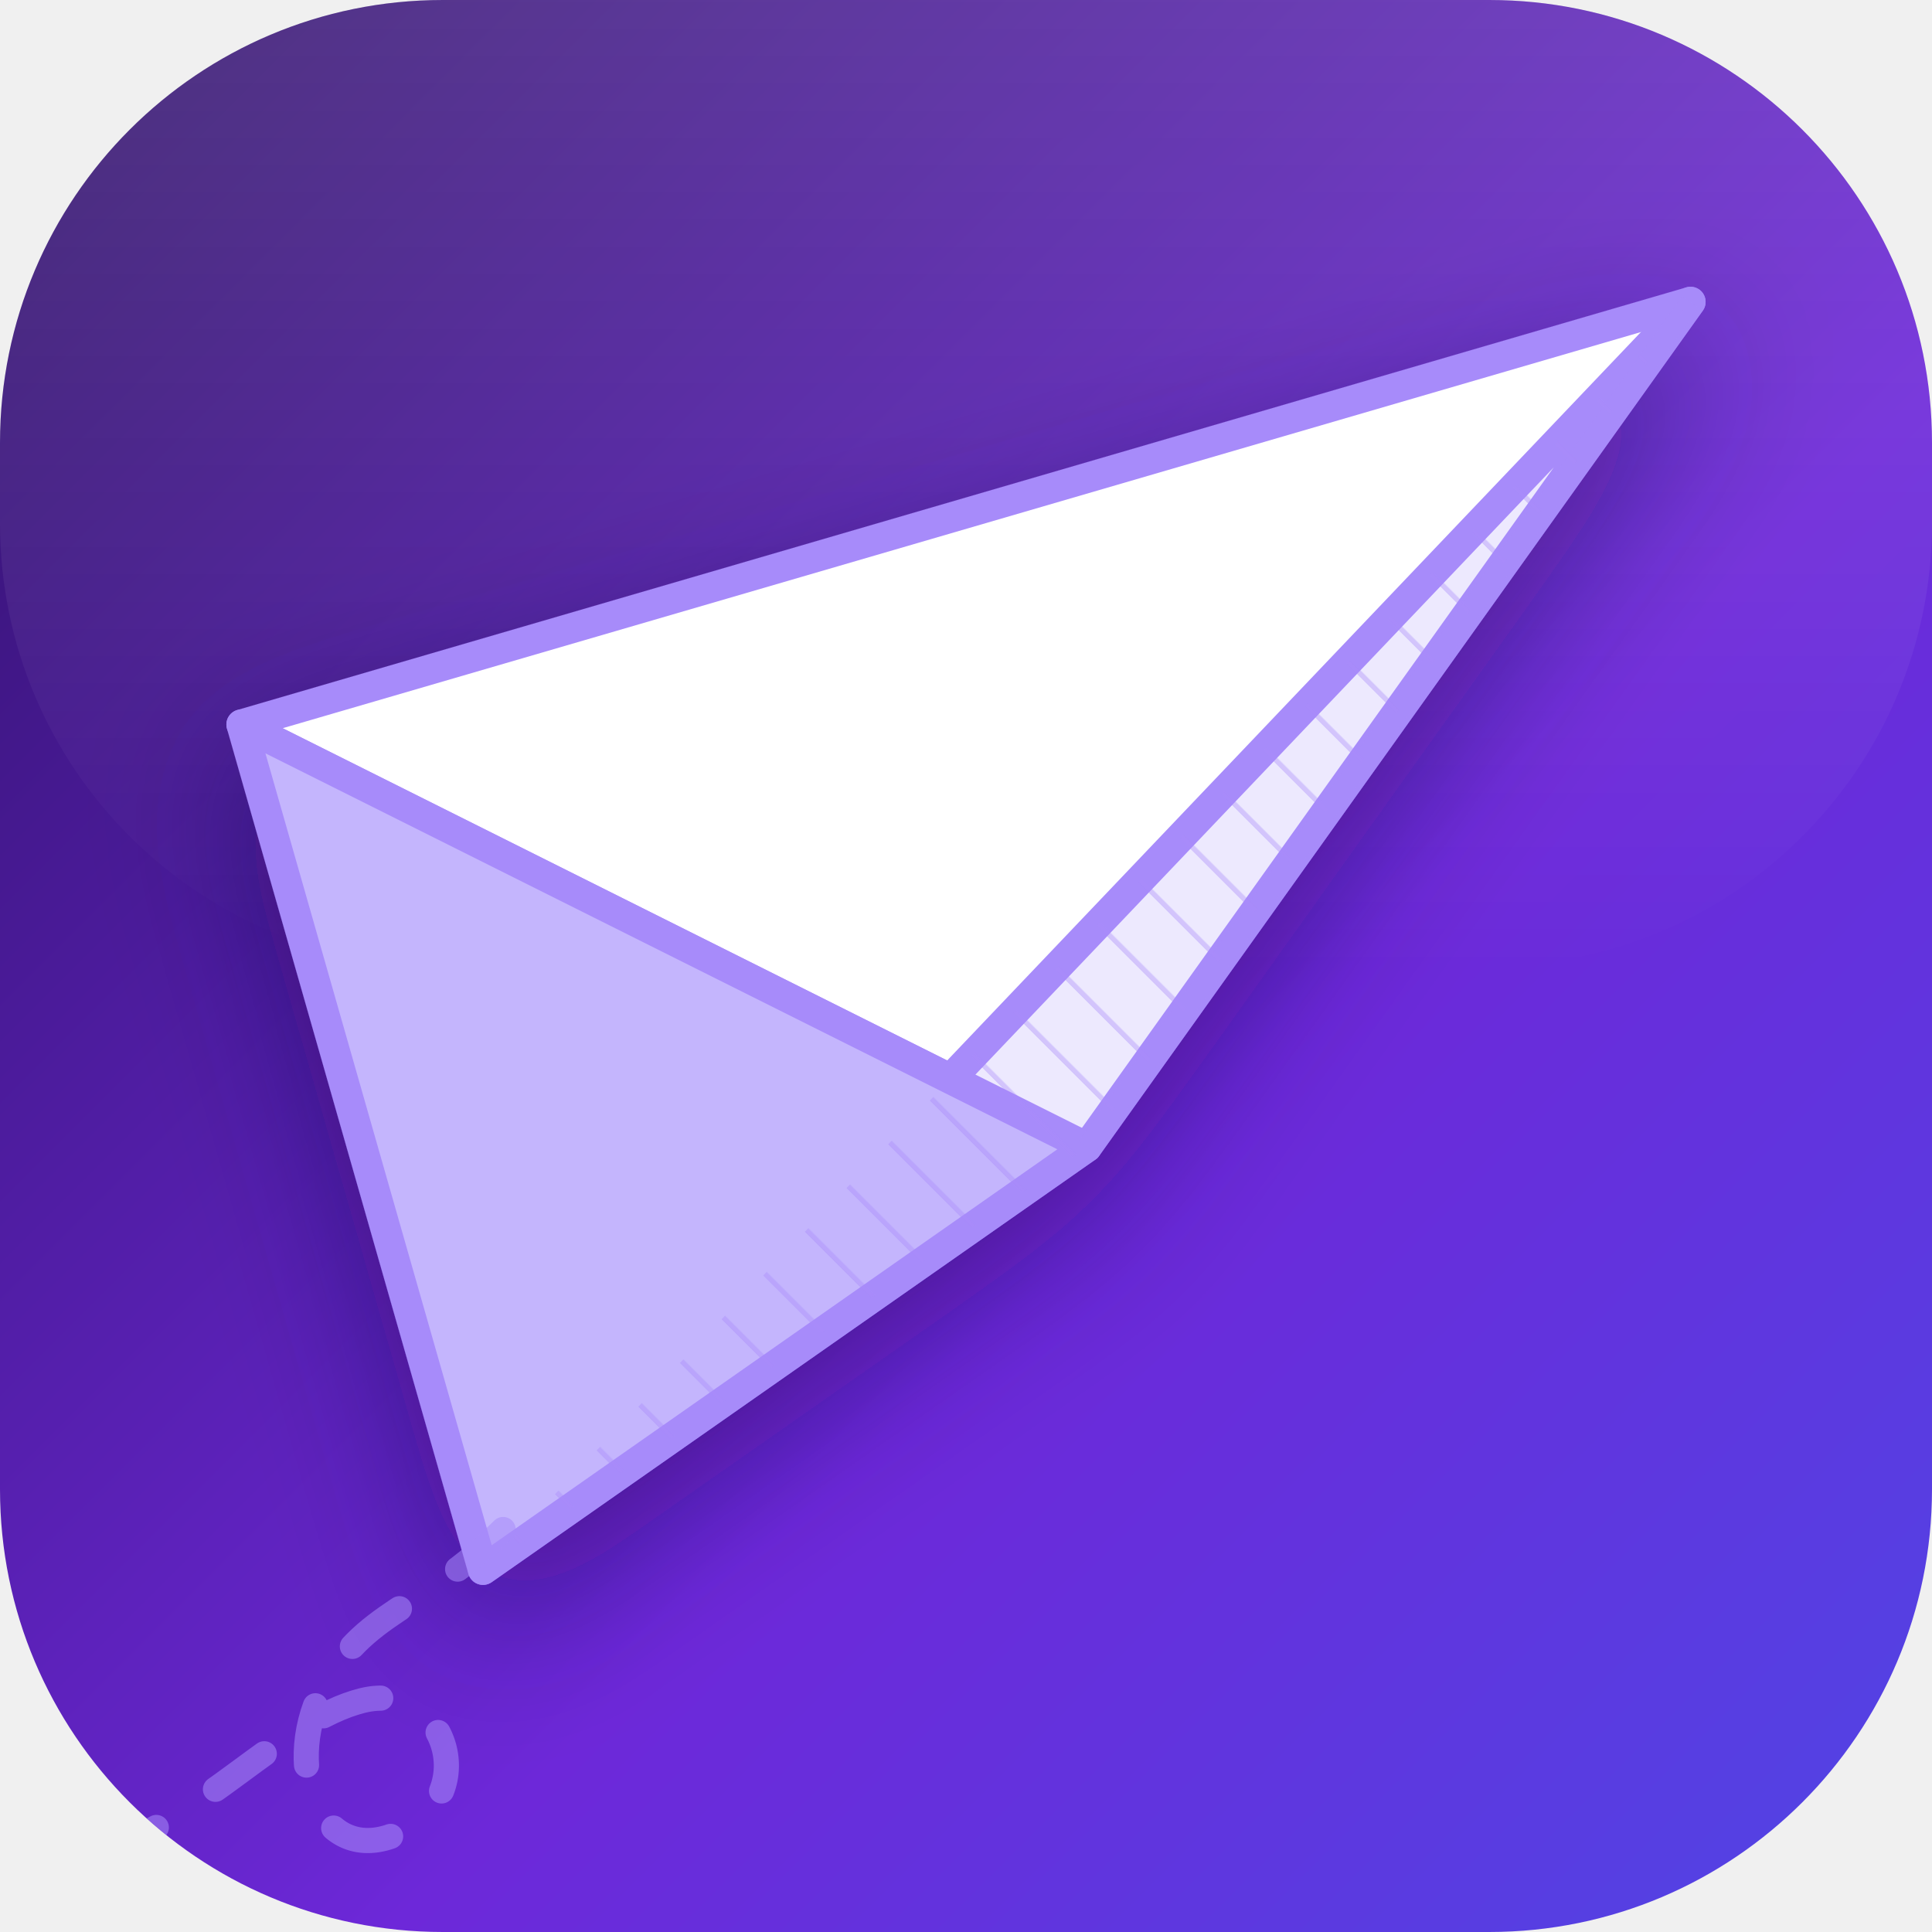
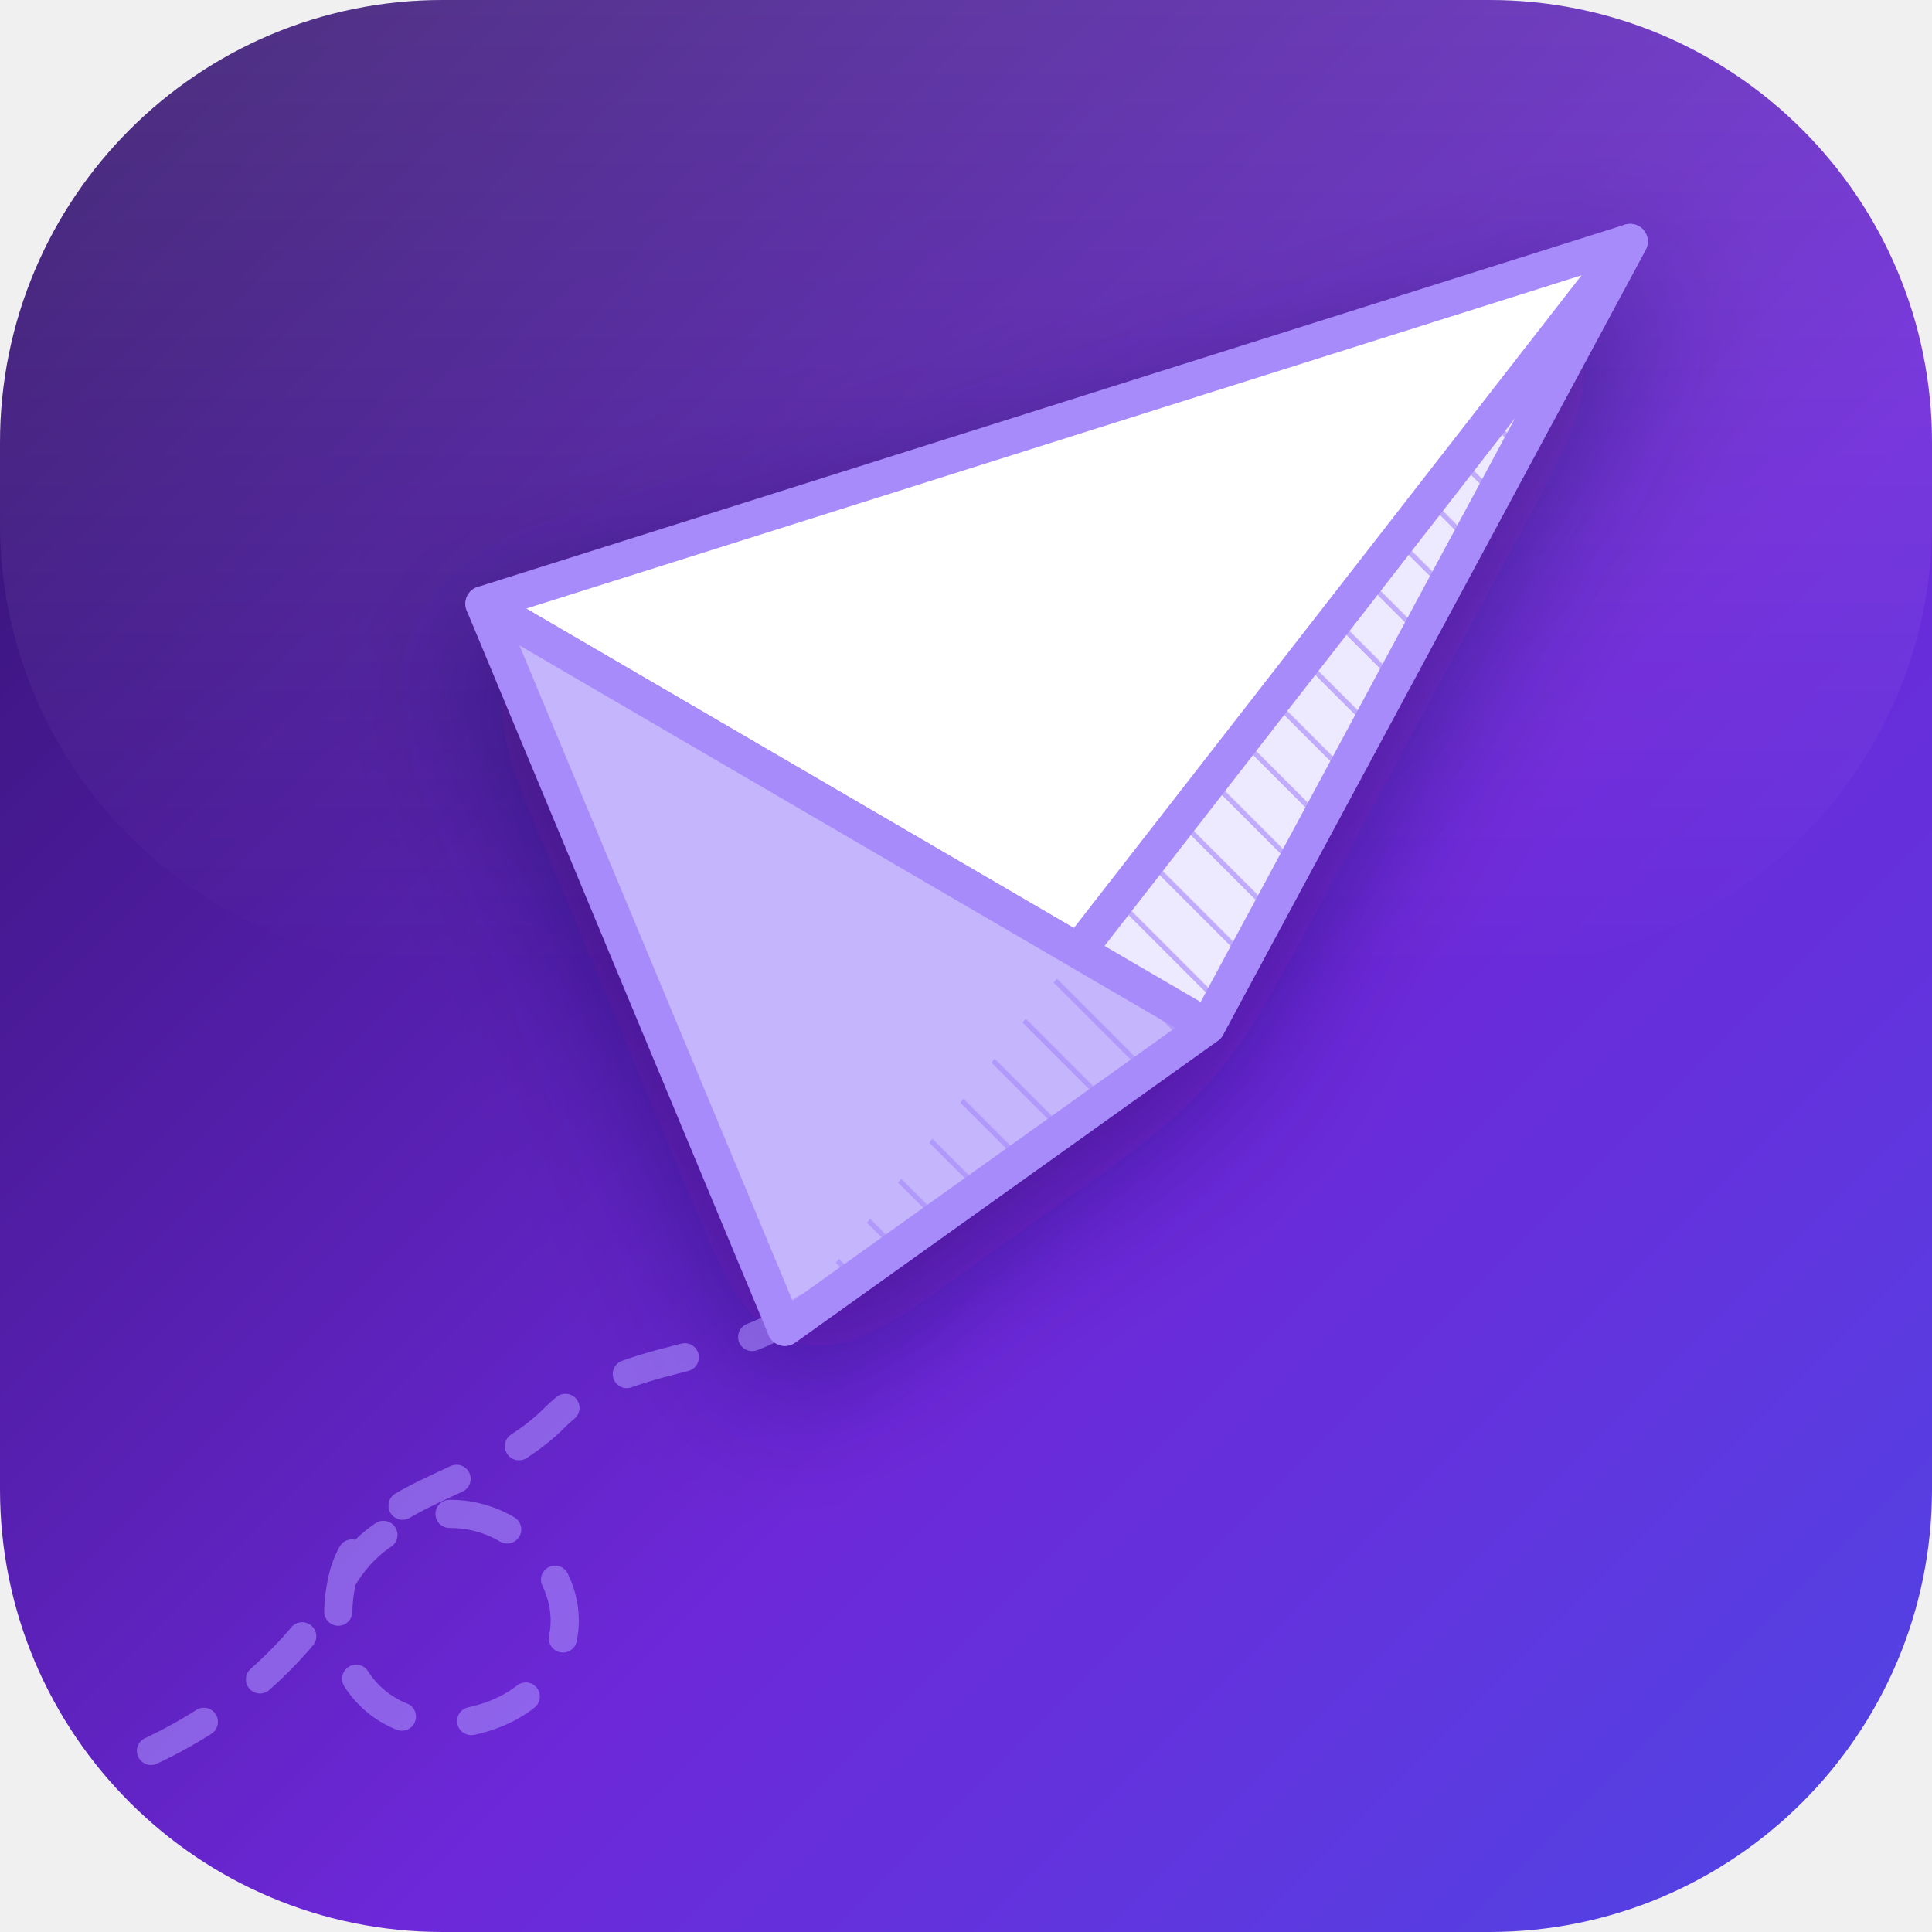
<svg xmlns="http://www.w3.org/2000/svg" viewBox="0 0 192 192" width="192" height="192">
  <defs>
    <linearGradient id="bg" x1="0" y1="0" x2="1" y2="1">
      <stop offset="0%" stop-color="#2E1065" />
      <stop offset="60%" stop-color="#6D28D9" />
      <stop offset="100%" stop-color="#4F46E5" />
    </linearGradient>
    <linearGradient id="shine" x1="0" y1="0" x2="0" y2="1">
-       <stop offset="0%" stop-color="white" stop-opacity="0.14" />
+       <stop offset="0%" stop-color="white" stop-opacity="0.13" />
      <stop offset="100%" stop-color="white" stop-opacity="0" />
    </linearGradient>
-     <pattern id="hatch" width="6" height="6" patternUnits="userSpaceOnUse" patternTransform="rotate(-45)">
-       <line x1="0" y1="0" x2="0" y2="6" stroke="#A78BFA" stroke-width="1" opacity="0.55" />
+     <pattern id="hatch" width="5" height="5" patternUnits="userSpaceOnUse" patternTransform="rotate(-45)">
+       <line x1="0" y1="0" x2="0" y2="5" stroke="#A78BFA" stroke-width="1" opacity="0.65" />
    </pattern>
    <filter id="shadow" x="-20%" y="-20%" width="140%" height="140%">
      <feDropShadow dx="0" dy="5" stdDeviation="7" flood-color="#1E0048" flood-opacity="0.4" />
    </filter>
    <clipPath id="clip">
      <rect width="192" height="192" rx="44" />
    </clipPath>
  </defs>
  <rect width="192" height="192" rx="44" fill="url(#bg)" />
  <rect width="192" height="96" rx="44" fill="url(#shine)" />
  <g clip-path="url(#clip)">
    <g filter="url(#shadow)">
-       <path d="M 168,30 L 24,72 L 108,114 Z" fill="white" stroke="#A78BFA" stroke-width="3" stroke-linejoin="round" />
-       <path d="M 168,30 L 108,114 L 48,156 Z" fill="#EDE9FE" stroke="#A78BFA" stroke-width="3" stroke-linejoin="round" />
-       <path d="M 24,72 L 108,114 L 48,156 Z" fill="#C4B5FD" stroke="#A78BFA" stroke-width="3" stroke-linejoin="round" />
+       <path d="M 162,24 L 48,60 L 120,102 Z" fill="white" stroke="#A78BFA" stroke-width="3.5" stroke-linejoin="round" />
+       <path d="M 162,24 L 120,102 L 78,132 Z" fill="#EDE9FE" stroke="#A78BFA" stroke-width="3.5" stroke-linejoin="round" />
+       <path d="M 48,60 L 120,102 L 78,132 Z" fill="#C4B5FD" stroke="#A78BFA" stroke-width="3.5" stroke-linejoin="round" />
    </g>
-     <path d="M 168,30 L 108,114 L 48,156 Z" fill="url(#hatch)" opacity="0.7" />
-     <line x1="168" y1="30" x2="108" y2="114" stroke="#A78BFA" stroke-width="2" opacity="0.55" />
-     <path d="M 50,152              C 42,160 36,160 32,168              C 28,176 32,186 40,182              C 48,178 44,167 36,169              C 28,171 20,181 10,184" stroke="#A78BFA" stroke-width="2.5" stroke-dasharray="6,7" fill="none" opacity="0.55" stroke-linecap="round" />
+     <path d="M 162,24 L 120,102 L 78,132 Z" fill="url(#hatch)" />
+     <line x1="162" y1="24" x2="120" y2="102" stroke="#A78BFA" stroke-width="2" opacity="0.65" />
+     <path d="M 80,130              C 72,136 62,134 55,141              C 48,148 36,148 34,157              C 32,166 38,173 47,171              C 56,169 59,160 53,154              C 47,148 38,150 34,157              C 30,164 22,172 10,176" stroke="#A78BFA" stroke-width="2.8" stroke-dasharray="6,7" fill="none" opacity="0.6" stroke-linecap="round" />
  </g>
</svg>
